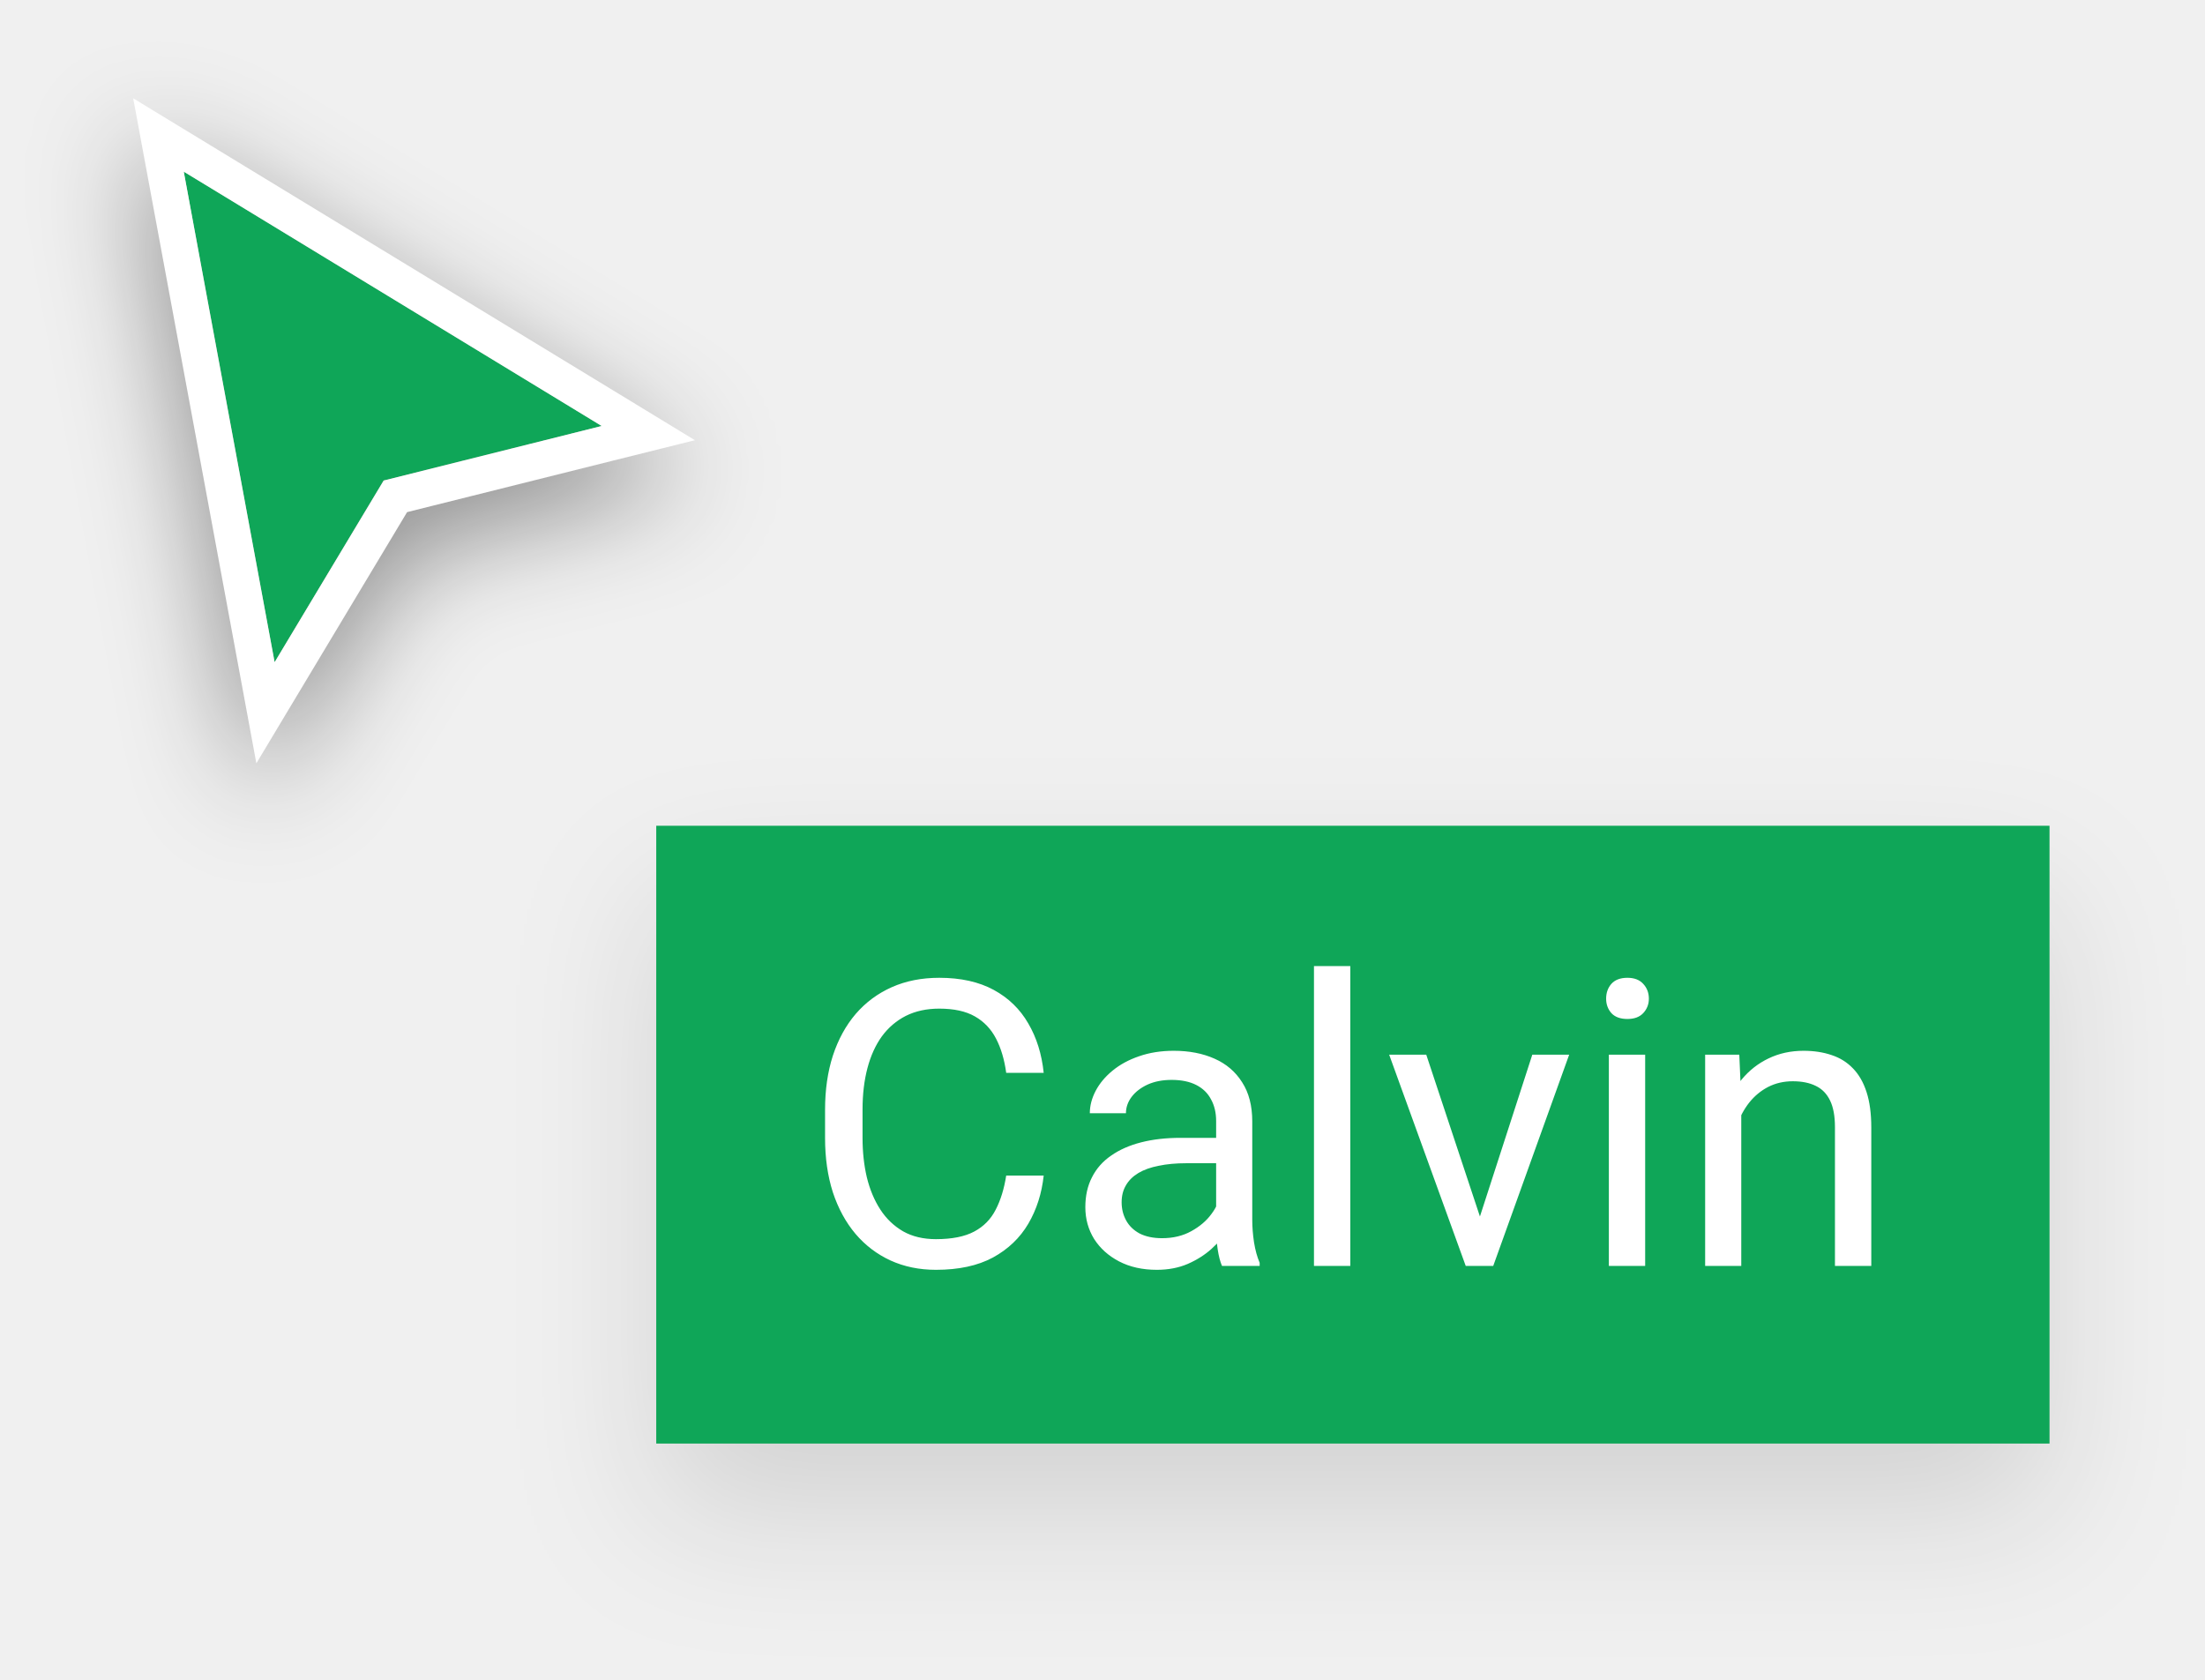
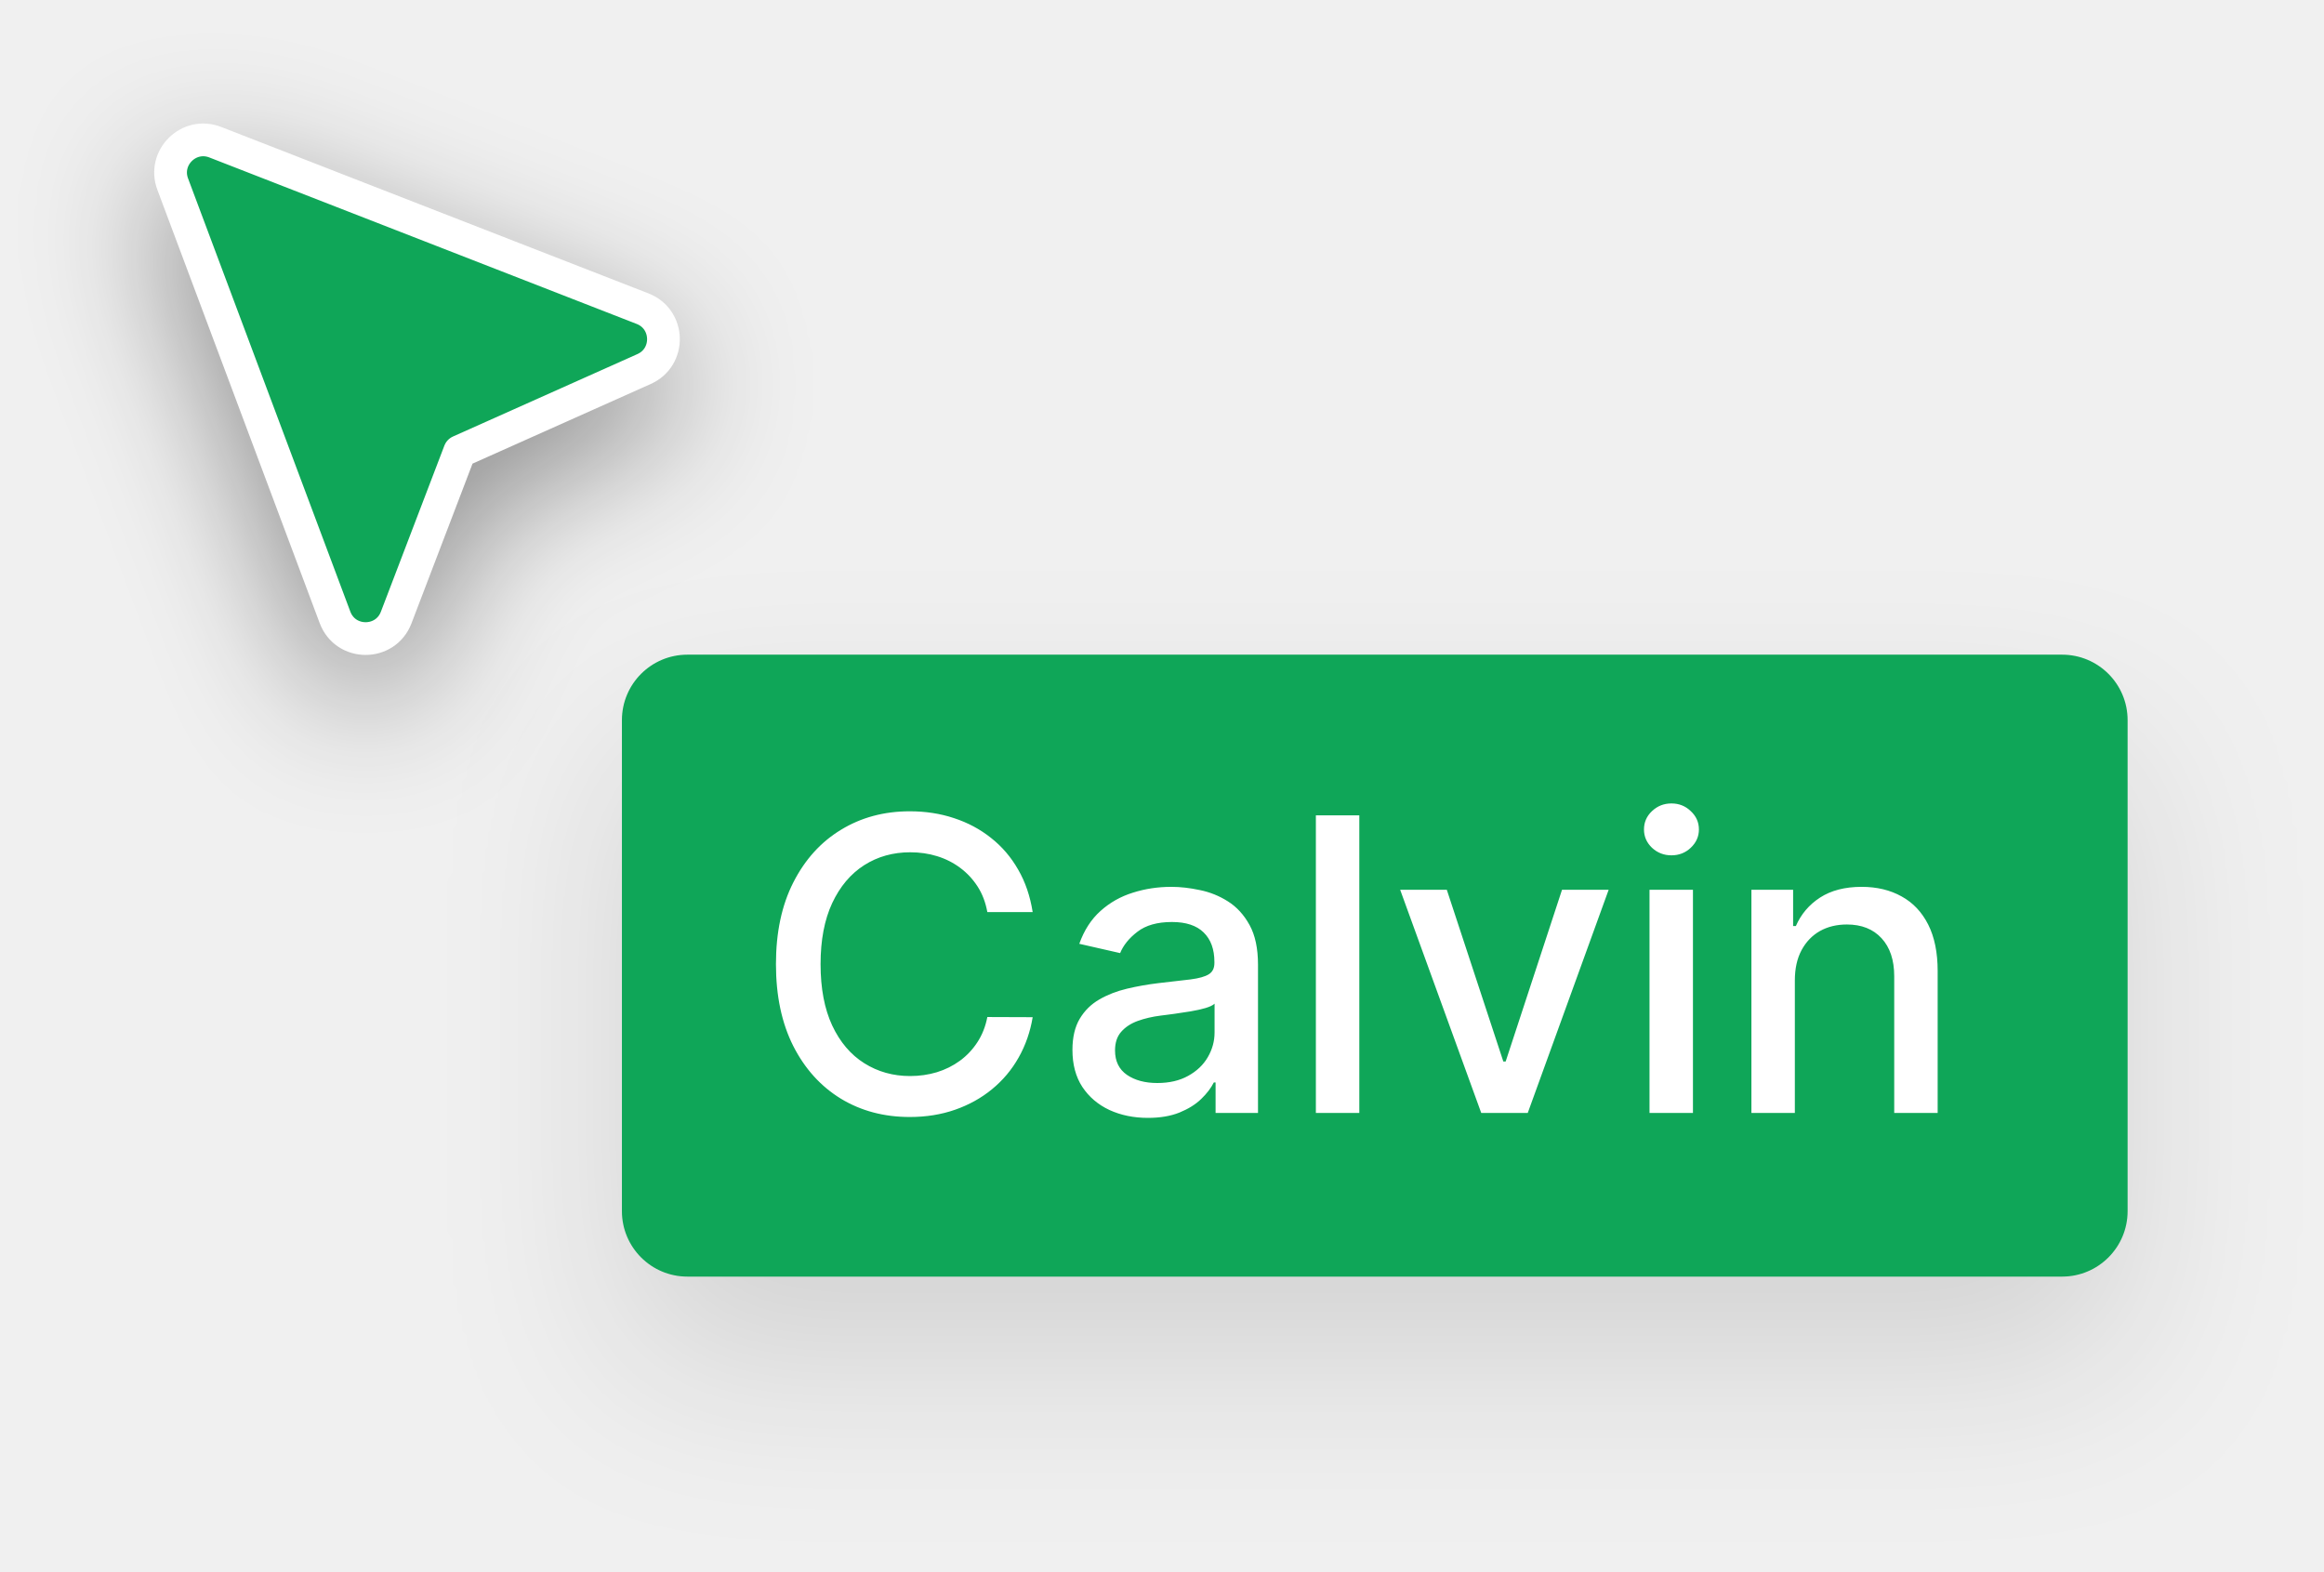
- <svg xmlns="http://www.w3.org/2000/svg" width="84" height="64" viewBox="0 0 84 64" fill="none">
-   <g filter="url(#filter0_d_2413_49428)">
-     <path d="M22.923 16.231L7 6.539L10.461 25.231L14.615 18.308L22.923 16.231Z" fill="#0FA658" />
-     <path d="M23.091 16.902L24.698 16.501L23.283 15.639L7.36 5.947L6.037 5.142L6.319 6.665L9.781 25.357L10.114 27.156L11.055 25.587L15.062 18.91L23.091 16.902Z" stroke="white" stroke-width="1.385" />
+ <svg xmlns="http://www.w3.org/2000/svg" width="71" height="48" viewBox="0 0 71 48" fill="none">
+   <g filter="url(#filter0_d_2578_172483)">
+     <path d="M19.632 9.43L6.576 4.344C5.771 4.03 4.973 4.817 5.277 5.626L10.234 18.859C10.557 19.722 11.775 19.726 12.104 18.865L14.043 13.792L19.677 11.274C20.488 10.912 20.459 9.752 19.632 9.43Z" fill="#0FA658" />
+     <path d="M19.632 9.43L6.576 4.344C5.771 4.03 4.973 4.817 5.277 5.626L10.234 18.859C10.557 19.722 11.775 19.726 12.104 18.865L14.043 13.792L19.677 11.274C20.488 10.912 20.459 9.752 19.632 9.43Z" stroke="white" stroke-linejoin="round" />
  </g>
-   <g filter="url(#filter1_d_2413_49428)">
-     <rect width="53.077" height="23.538" transform="translate(25 31.4614)" fill="#0FA658" />
-     <path d="M38.332 44.788H39.76C39.686 45.472 39.49 46.084 39.173 46.625C38.855 47.165 38.407 47.594 37.827 47.911C37.246 48.224 36.523 48.38 35.655 48.38C35.02 48.38 34.443 48.261 33.922 48.023C33.407 47.785 32.963 47.448 32.591 47.011C32.219 46.57 31.932 46.042 31.728 45.427C31.53 44.807 31.431 44.118 31.431 43.36V42.281C31.431 41.523 31.53 40.836 31.728 40.221C31.932 39.602 32.222 39.071 32.599 38.63C32.98 38.189 33.439 37.849 33.974 37.611C34.51 37.373 35.112 37.254 35.782 37.254C36.599 37.254 37.291 37.408 37.856 37.715C38.422 38.023 38.86 38.449 39.173 38.994C39.49 39.535 39.686 40.162 39.76 40.876H38.332C38.263 40.37 38.134 39.936 37.946 39.574C37.757 39.208 37.489 38.925 37.142 38.727C36.795 38.528 36.342 38.429 35.782 38.429C35.3 38.429 34.877 38.521 34.51 38.704C34.148 38.888 33.843 39.148 33.595 39.485C33.352 39.822 33.169 40.226 33.045 40.697C32.921 41.168 32.859 41.691 32.859 42.267V43.36C32.859 43.89 32.913 44.389 33.022 44.855C33.136 45.321 33.307 45.73 33.535 46.082C33.764 46.434 34.054 46.711 34.406 46.915C34.758 47.113 35.174 47.212 35.655 47.212C36.265 47.212 36.751 47.115 37.113 46.922C37.475 46.729 37.747 46.451 37.931 46.089C38.119 45.727 38.253 45.293 38.332 44.788ZM46.329 46.855V42.713C46.329 42.395 46.264 42.12 46.135 41.887C46.011 41.649 45.823 41.466 45.57 41.337C45.317 41.208 45.005 41.144 44.633 41.144C44.286 41.144 43.981 41.203 43.718 41.322C43.461 41.441 43.257 41.597 43.109 41.791C42.965 41.984 42.893 42.192 42.893 42.415H41.517C41.517 42.128 41.592 41.843 41.74 41.56C41.889 41.278 42.102 41.022 42.38 40.794C42.662 40.561 42.999 40.378 43.391 40.244C43.788 40.105 44.229 40.035 44.715 40.035C45.3 40.035 45.816 40.135 46.262 40.333C46.713 40.531 47.065 40.831 47.318 41.233C47.576 41.63 47.705 42.128 47.705 42.728V46.476C47.705 46.744 47.727 47.029 47.772 47.331C47.821 47.633 47.893 47.894 47.987 48.112V48.231H46.552C46.483 48.072 46.428 47.862 46.388 47.599C46.349 47.331 46.329 47.083 46.329 46.855ZM46.567 43.352L46.582 44.319H45.191C44.799 44.319 44.45 44.351 44.142 44.416C43.835 44.475 43.577 44.567 43.369 44.691C43.161 44.815 43.002 44.971 42.893 45.16C42.784 45.343 42.729 45.559 42.729 45.806C42.729 46.059 42.786 46.29 42.9 46.498C43.014 46.706 43.185 46.873 43.413 46.996C43.647 47.115 43.932 47.175 44.269 47.175C44.69 47.175 45.062 47.086 45.384 46.907C45.707 46.729 45.962 46.511 46.15 46.253C46.344 45.995 46.448 45.745 46.463 45.502L47.05 46.163C47.015 46.372 46.921 46.602 46.768 46.855C46.614 47.108 46.408 47.351 46.15 47.584C45.897 47.812 45.595 48.003 45.243 48.157C44.896 48.305 44.504 48.38 44.068 48.38C43.523 48.38 43.044 48.273 42.633 48.06C42.226 47.847 41.909 47.562 41.681 47.205C41.458 46.843 41.346 46.439 41.346 45.992C41.346 45.561 41.43 45.182 41.599 44.855C41.767 44.522 42.01 44.247 42.328 44.029C42.645 43.806 43.027 43.637 43.473 43.523C43.919 43.409 44.417 43.352 44.968 43.352H46.567ZM51.44 36.808V48.231H50.056V36.808H51.44ZM56.171 46.989L58.373 40.184H59.778L56.885 48.231H55.963L56.171 46.989ZM54.334 40.184L56.603 47.026L56.759 48.231H55.837L52.921 40.184H54.334ZM62.673 40.184V48.231H61.29V40.184H62.673ZM61.186 38.05C61.186 37.827 61.252 37.638 61.386 37.485C61.525 37.331 61.728 37.254 61.996 37.254C62.259 37.254 62.46 37.331 62.599 37.485C62.742 37.638 62.814 37.827 62.814 38.05C62.814 38.263 62.742 38.447 62.599 38.6C62.46 38.749 62.259 38.823 61.996 38.823C61.728 38.823 61.525 38.749 61.386 38.6C61.252 38.447 61.186 38.263 61.186 38.05ZM66.334 41.902V48.231H64.958V40.184H66.259L66.334 41.902ZM66.007 43.903L65.434 43.88C65.439 43.33 65.521 42.822 65.679 42.356C65.838 41.885 66.061 41.476 66.349 41.129C66.636 40.782 66.978 40.514 67.375 40.325C67.776 40.132 68.22 40.035 68.706 40.035C69.103 40.035 69.46 40.09 69.777 40.199C70.094 40.303 70.365 40.472 70.588 40.705C70.816 40.938 70.989 41.24 71.108 41.612C71.227 41.979 71.287 42.428 71.287 42.958V48.231H69.903V42.943C69.903 42.522 69.841 42.185 69.718 41.932C69.594 41.674 69.413 41.488 69.175 41.374C68.937 41.255 68.644 41.196 68.297 41.196C67.955 41.196 67.643 41.267 67.36 41.411C67.082 41.555 66.842 41.753 66.639 42.006C66.44 42.259 66.284 42.549 66.17 42.876C66.061 43.199 66.007 43.541 66.007 43.903Z" fill="white" />
+   <g filter="url(#filter1_d_2578_172483)">
+     <rect x="19" y="20" width="46" height="19" rx="2" fill="#0FA658" />
+     <path d="M31.549 27.865H30.164C30.111 27.57 30.012 27.309 29.867 27.084C29.722 26.859 29.544 26.668 29.334 26.512C29.124 26.355 28.889 26.236 28.629 26.156C28.371 26.076 28.097 26.037 27.807 26.037C27.284 26.037 26.814 26.168 26.4 26.432C25.989 26.695 25.663 27.081 25.424 27.59C25.187 28.099 25.069 28.721 25.069 29.454C25.069 30.194 25.187 30.819 25.424 31.328C25.663 31.837 25.99 32.221 26.405 32.482C26.819 32.742 27.285 32.873 27.803 32.873C28.09 32.873 28.362 32.834 28.62 32.757C28.88 32.677 29.115 32.56 29.326 32.406C29.536 32.252 29.713 32.065 29.858 31.843C30.006 31.618 30.108 31.36 30.164 31.07L31.549 31.075C31.475 31.522 31.332 31.933 31.119 32.309C30.909 32.682 30.638 33.004 30.306 33.276C29.978 33.546 29.602 33.754 29.179 33.902C28.756 34.05 28.294 34.124 27.794 34.124C27.007 34.124 26.305 33.938 25.69 33.565C25.075 33.189 24.589 32.652 24.234 31.954C23.882 31.255 23.706 30.422 23.706 29.454C23.706 28.484 23.883 27.651 24.238 26.955C24.594 26.257 25.079 25.721 25.694 25.349C26.31 24.973 27.01 24.785 27.794 24.785C28.276 24.785 28.726 24.854 29.143 24.993C29.564 25.13 29.941 25.331 30.275 25.597C30.61 25.86 30.887 26.183 31.105 26.565C31.325 26.944 31.472 27.377 31.549 27.865ZM35.068 34.151C34.636 34.151 34.246 34.071 33.896 33.911C33.547 33.748 33.271 33.513 33.066 33.205C32.865 32.898 32.764 32.52 32.764 32.074C32.764 31.689 32.839 31.372 32.986 31.124C33.134 30.875 33.334 30.678 33.586 30.533C33.837 30.388 34.118 30.279 34.429 30.205C34.74 30.131 35.056 30.075 35.379 30.036C35.787 29.989 36.119 29.95 36.373 29.921C36.628 29.888 36.813 29.836 36.928 29.765C37.044 29.694 37.101 29.579 37.101 29.419V29.388C37.101 29 36.992 28.7 36.773 28.487C36.557 28.274 36.234 28.167 35.805 28.167C35.358 28.167 35.006 28.266 34.749 28.465C34.494 28.66 34.318 28.878 34.221 29.117L32.973 28.833C33.121 28.419 33.337 28.084 33.621 27.83C33.908 27.572 34.238 27.386 34.611 27.271C34.984 27.152 35.376 27.093 35.787 27.093C36.06 27.093 36.348 27.126 36.653 27.191C36.961 27.253 37.248 27.368 37.514 27.537C37.783 27.706 38.004 27.947 38.176 28.261C38.347 28.571 38.433 28.975 38.433 29.472V34H37.137V33.068H37.084C36.998 33.239 36.869 33.408 36.697 33.574C36.526 33.74 36.305 33.877 36.036 33.987C35.767 34.096 35.444 34.151 35.068 34.151ZM35.357 33.086C35.724 33.086 36.038 33.013 36.298 32.868C36.561 32.723 36.761 32.534 36.897 32.3C37.036 32.063 37.106 31.81 37.106 31.541V30.662C37.058 30.709 36.967 30.754 36.831 30.795C36.697 30.834 36.545 30.868 36.373 30.897C36.202 30.924 36.035 30.949 35.872 30.973C35.709 30.993 35.573 31.011 35.463 31.026C35.206 31.058 34.971 31.113 34.758 31.19C34.547 31.267 34.379 31.378 34.252 31.523C34.127 31.665 34.065 31.855 34.065 32.091C34.065 32.42 34.186 32.668 34.429 32.837C34.672 33.003 34.981 33.086 35.357 33.086ZM41.528 24.909V34H40.201V24.909H41.528ZM49.146 27.182L46.674 34H45.253L42.776 27.182H44.201L45.928 32.429H45.999L47.721 27.182H49.146ZM50.394 34V27.182H51.721V34H50.394ZM51.064 26.13C50.833 26.13 50.635 26.053 50.469 25.899C50.306 25.742 50.225 25.556 50.225 25.34C50.225 25.121 50.306 24.934 50.469 24.78C50.635 24.623 50.833 24.545 51.064 24.545C51.295 24.545 51.492 24.623 51.654 24.78C51.82 24.934 51.903 25.121 51.903 25.34C51.903 25.556 51.82 25.742 51.654 25.899C51.492 26.053 51.295 26.13 51.064 26.13ZM54.834 29.952V34H53.507V27.182H54.781V28.291H54.865C55.022 27.93 55.267 27.64 55.602 27.422C55.939 27.203 56.364 27.093 56.876 27.093C57.34 27.093 57.747 27.191 58.096 27.386C58.446 27.578 58.716 27.865 58.909 28.247C59.101 28.629 59.197 29.101 59.197 29.663V34H57.87V29.823C57.87 29.329 57.741 28.943 57.484 28.664C57.226 28.383 56.873 28.243 56.423 28.243C56.115 28.243 55.841 28.309 55.602 28.442C55.365 28.576 55.177 28.771 55.038 29.028C54.902 29.283 54.834 29.591 54.834 29.952Z" fill="white" />
  </g>
  <defs>
-     <filter id="filter0_d_2413_49428" x="0.921" y="0.976" width="29.706" height="33.643" filterUnits="userSpaceOnUse" color-interpolation-filters="sRGB">
+     <filter id="filter0_d_2578_172483" x="0.556" y="1.003" width="24.367" height="24.544" filterUnits="userSpaceOnUse" color-interpolation-filters="sRGB">
      <feFlood flood-opacity="0" result="BackgroundImageFix" />
      <feColorMatrix in="SourceAlpha" type="matrix" values="0 0 0 0 0 0 0 0 0 0 0 0 0 0 0 0 0 0 127 0" result="hardAlpha" />
      <feOffset dy="1.385" />
      <feGaussianBlur stdDeviation="2.077" />
      <feColorMatrix type="matrix" values="0 0 0 0 0 0 0 0 0 0 0 0 0 0 0 0 0 0 0.4 0" />
-       <feBlend mode="normal" in2="BackgroundImageFix" result="effect1_dropShadow_2413_49428" />
-       <feBlend mode="normal" in="SourceGraphic" in2="effect1_dropShadow_2413_49428" result="shape" />
+       <feBlend mode="normal" in2="BackgroundImageFix" result="effect1_dropShadow_2578_172483" />
+       <feBlend mode="normal" in="SourceGraphic" in2="effect1_dropShadow_2578_172483" result="shape" />
    </filter>
-     <filter id="filter1_d_2413_49428" x="19.462" y="28.692" width="64.154" height="34.615" filterUnits="userSpaceOnUse" color-interpolation-filters="sRGB">
+     <filter id="filter1_d_2578_172483" x="13.461" y="17.231" width="57.077" height="30.077" filterUnits="userSpaceOnUse" color-interpolation-filters="sRGB">
      <feFlood flood-opacity="0" result="BackgroundImageFix" />
      <feColorMatrix in="SourceAlpha" type="matrix" values="0 0 0 0 0 0 0 0 0 0 0 0 0 0 0 0 0 0 127 0" result="hardAlpha" />
      <feOffset dy="2.769" />
      <feGaussianBlur stdDeviation="2.769" />
      <feColorMatrix type="matrix" values="0 0 0 0 0 0 0 0 0 0 0 0 0 0 0 0 0 0 0.12 0" />
-       <feBlend mode="normal" in2="BackgroundImageFix" result="effect1_dropShadow_2413_49428" />
-       <feBlend mode="normal" in="SourceGraphic" in2="effect1_dropShadow_2413_49428" result="shape" />
+       <feBlend mode="normal" in2="BackgroundImageFix" result="effect1_dropShadow_2578_172483" />
+       <feBlend mode="normal" in="SourceGraphic" in2="effect1_dropShadow_2578_172483" result="shape" />
    </filter>
  </defs>
</svg>
